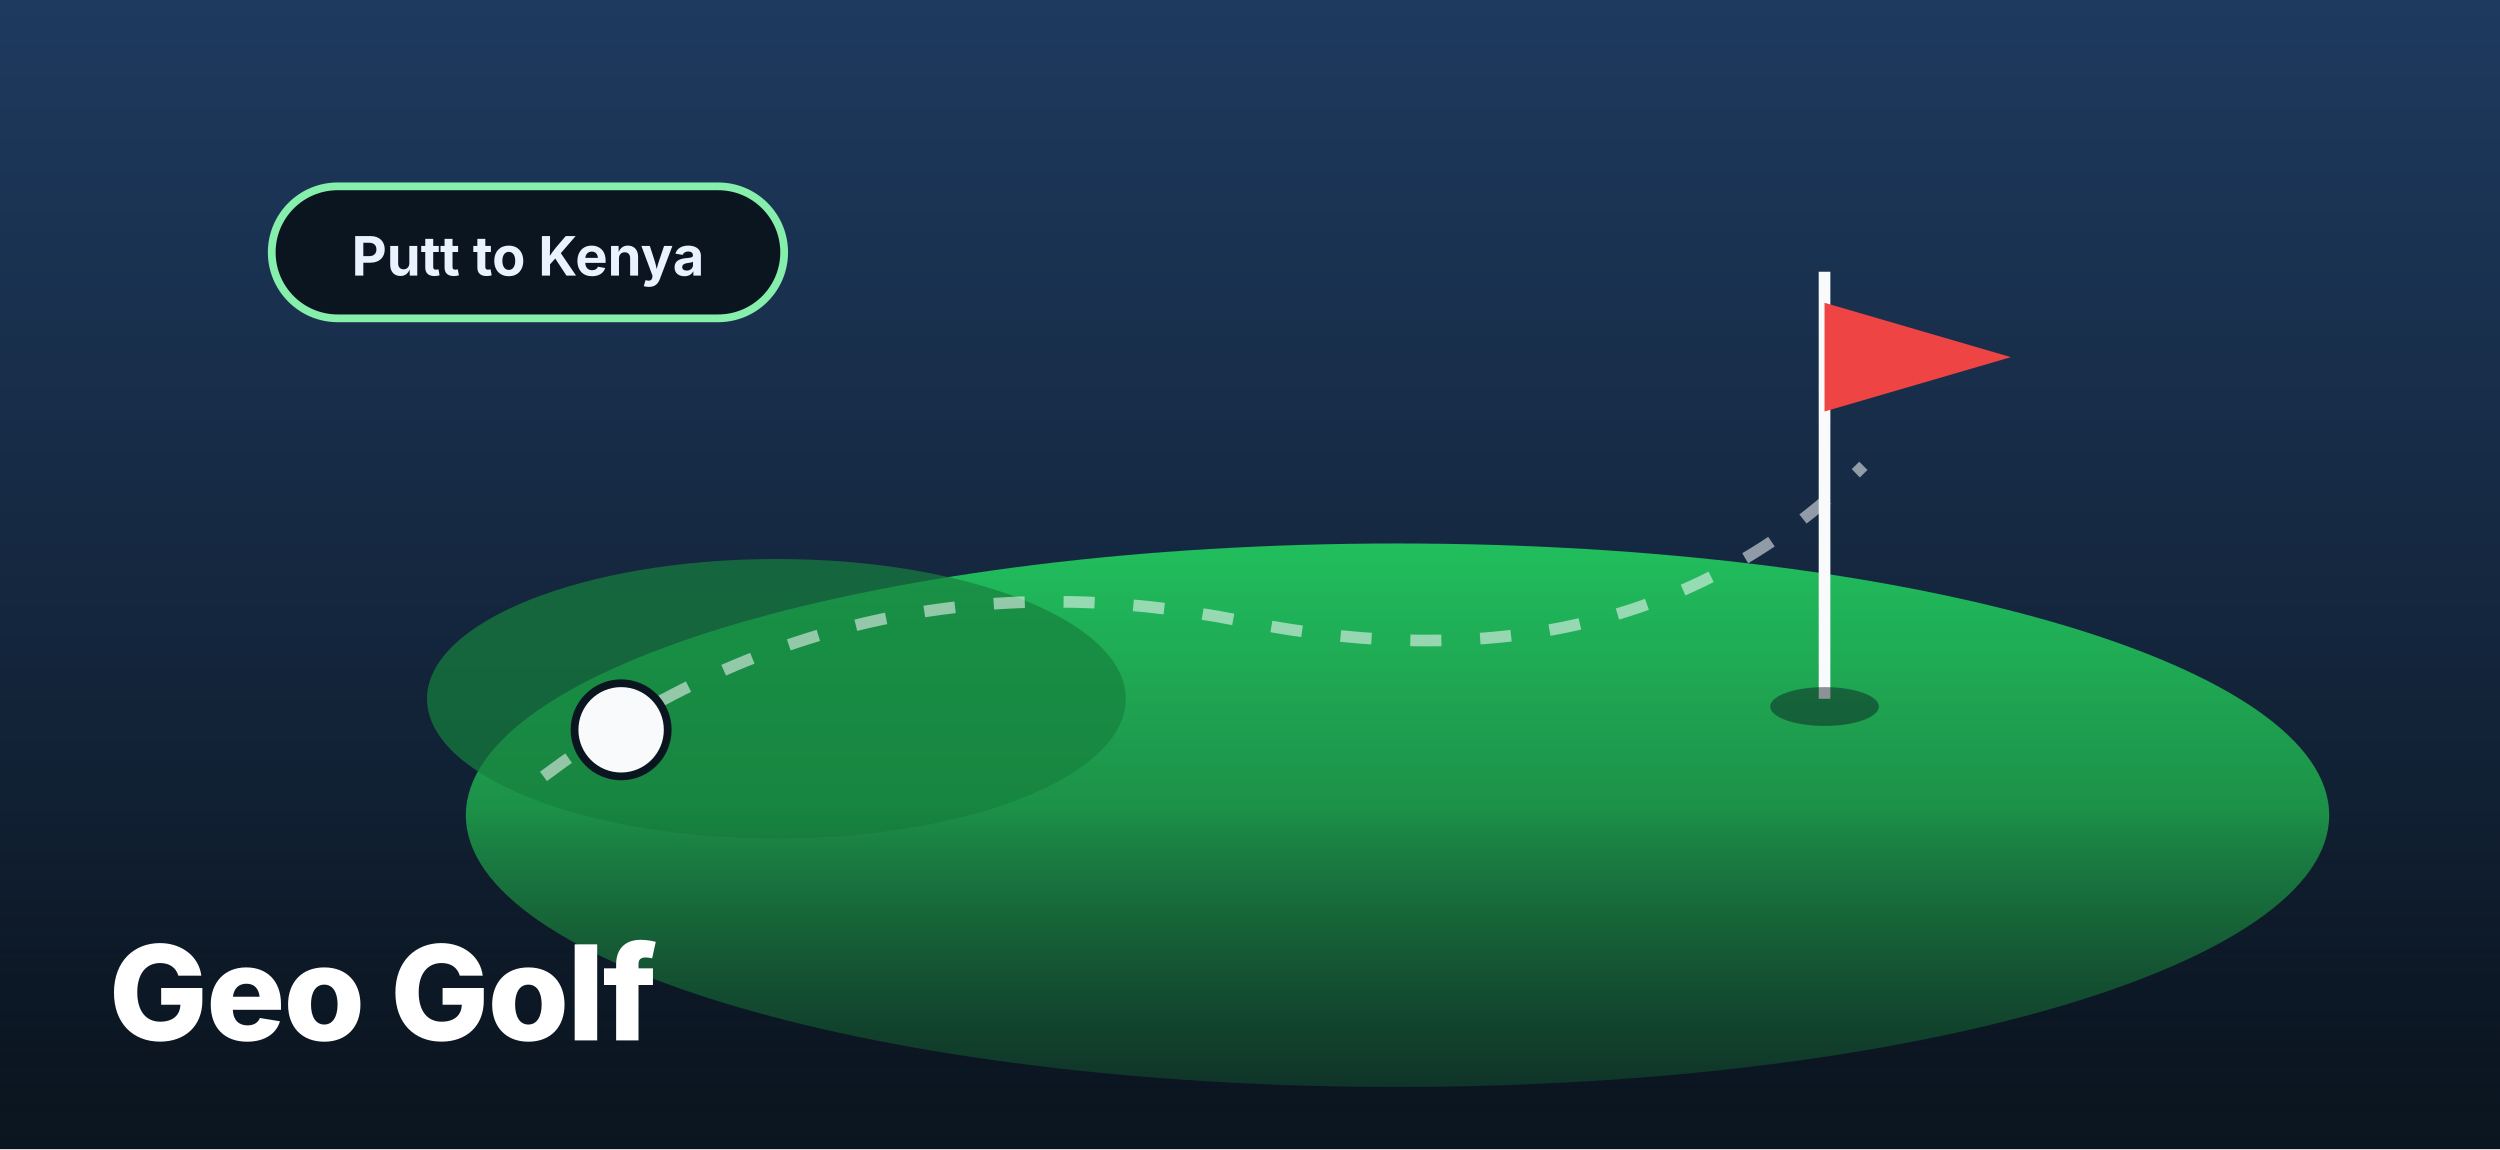
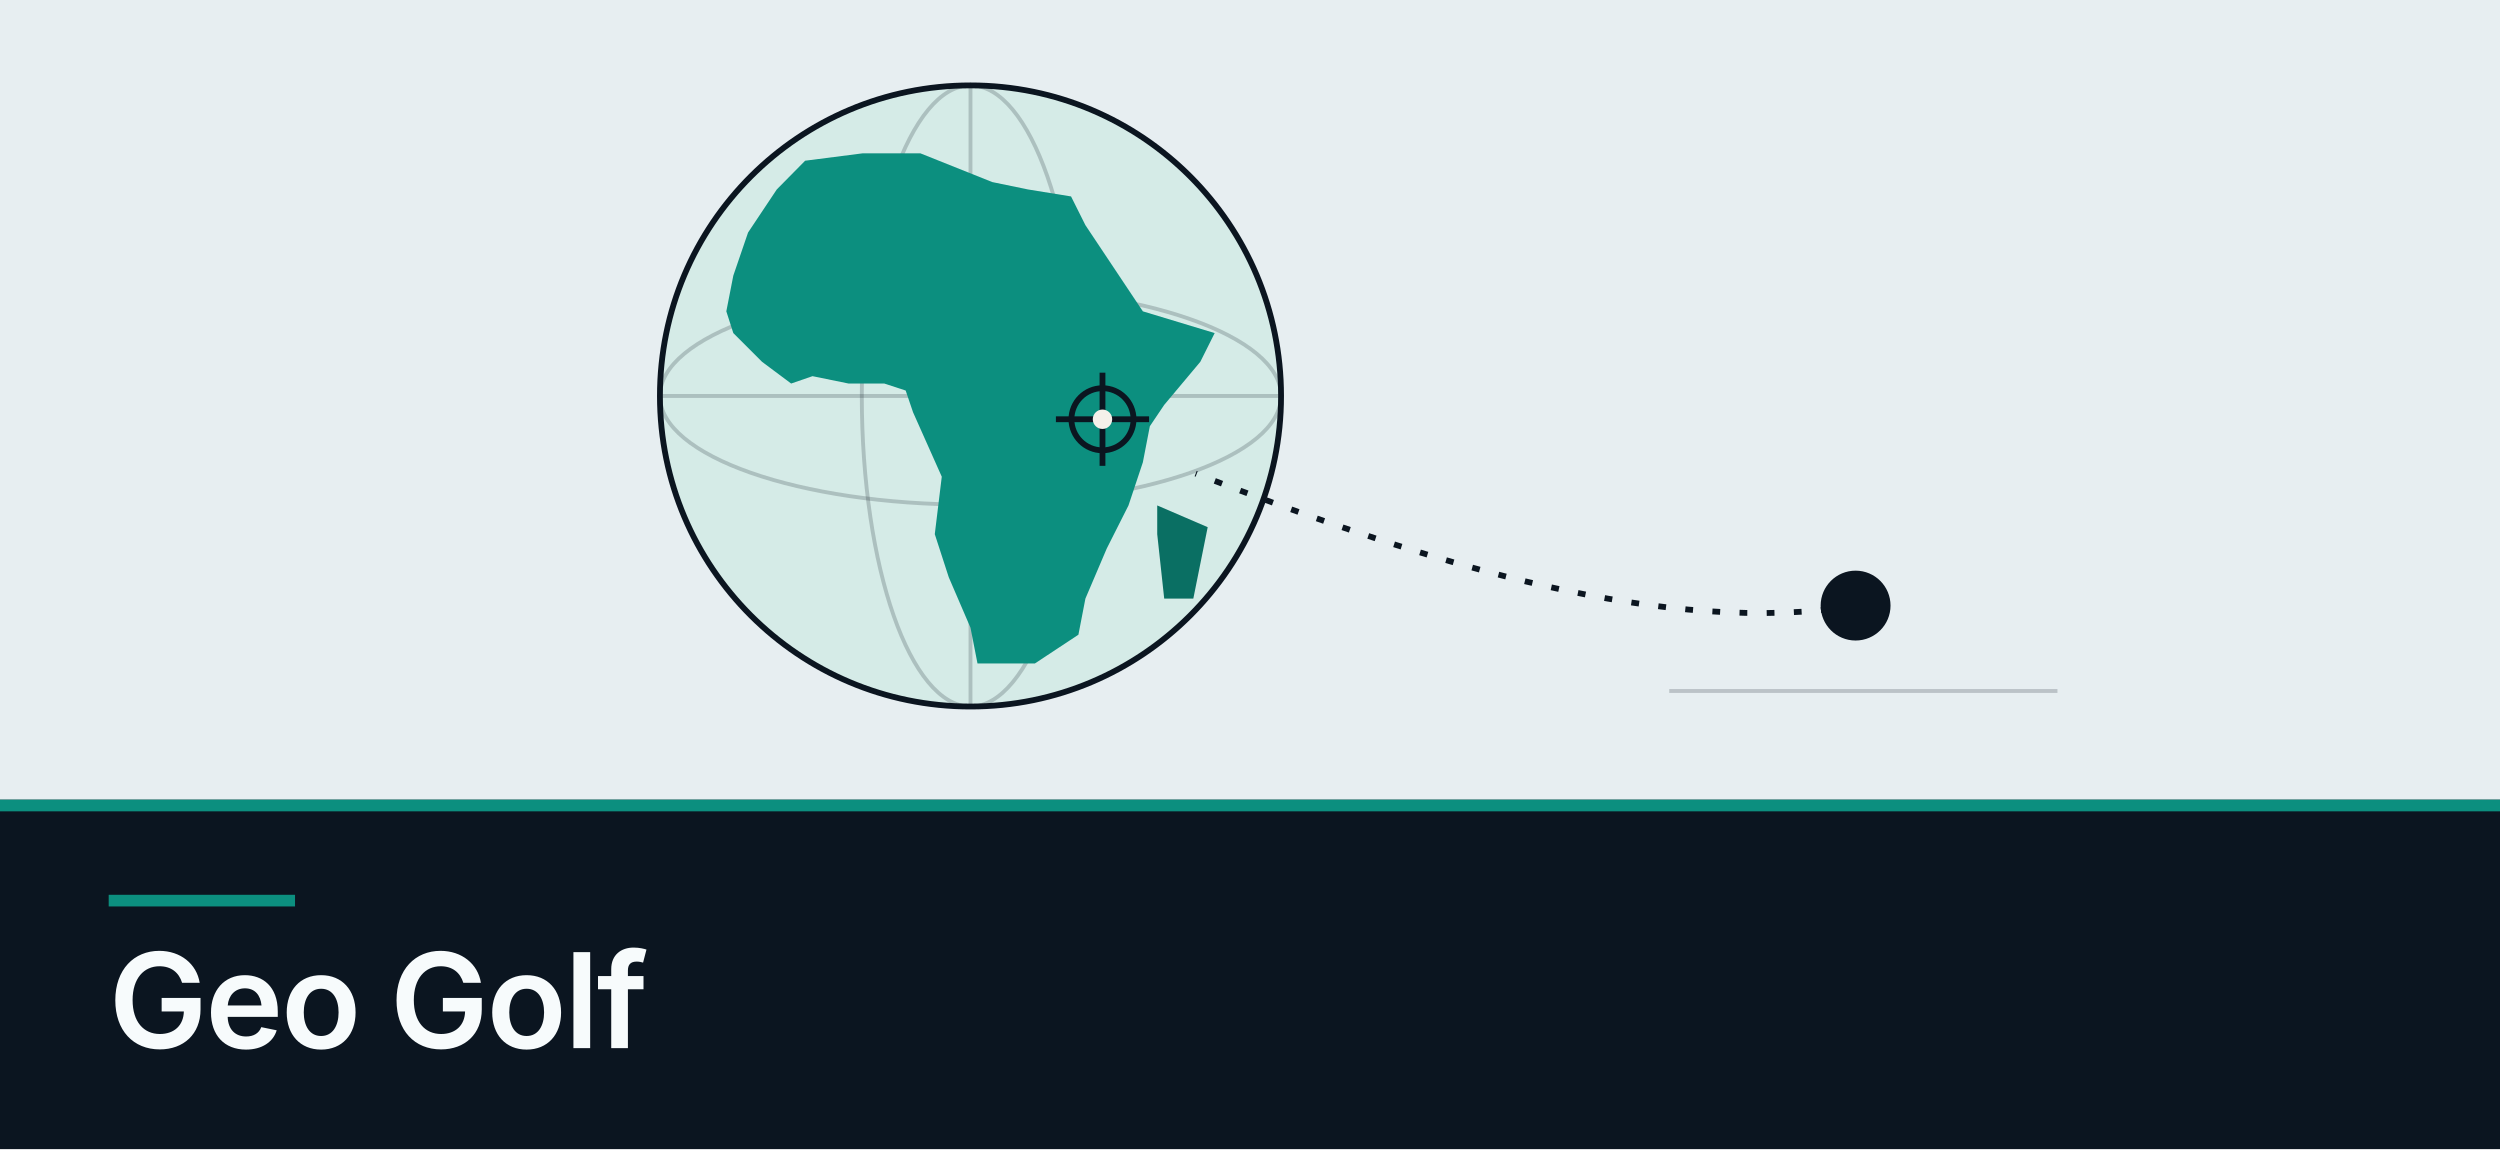
<svg xmlns="http://www.w3.org/2000/svg" viewBox="0 0 644 296" width="644" height="296" role="img" aria-label="Geo Golf">
  <defs>
-     <linearGradient id="bg" x1="0" y1="0" x2="0" y2="1">
-       <stop offset="0%" stop-color="#1E3A5F" />
-       <stop offset="100%" stop-color="#0B1520" />
-     </linearGradient>
-     <linearGradient id="fairway" x1="0" y1="0" x2="0" y2="1">
-       <stop offset="0%" stop-color="#22C55E" />
-       <stop offset="100%" stop-color="#166534" />
-     </linearGradient>
+     <clipPath id="medallion">
+       <circle cx="250" cy="102" r="80" />
+     </clipPath>
  </defs>
-   <rect width="644" height="296" fill="url(#bg)" />
-   <ellipse cx="360" cy="210" rx="240" ry="70" fill="url(#fairway)" opacity=".95" />
-   <ellipse cx="200" cy="180" rx="90" ry="36" fill="#15803D" opacity=".7" />
-   <path d="M140 200 Q220 140 320 160 T480 120" fill="none" stroke="#F8FAFC" stroke-width="3" stroke-dasharray="8 10" opacity=".55" />
-   <circle cx="160" cy="188" r="12" fill="#F8FAFC" stroke="#0B1520" stroke-width="2" />
-   <g transform="translate(470,70)">
-     <line x1="0" y1="0" x2="0" y2="110" stroke="#F8FAFC" stroke-width="3" />
-     <path d="M0 8 L48 22 L0 36 Z" fill="#EF4444" />
-     <ellipse cx="0" cy="112" rx="14" ry="5" fill="#0B1520" opacity=".45" />
+   <rect width="644" height="296" fill="#E7EEF1" />
+   <rect x="0" y="206" width="644" height="90" fill="#0B1520" />
+   <rect x="0" y="206" width="644" height="3" fill="#0C8F7F" />
+   <g clip-path="url(#medallion)">
+     <circle cx="250" cy="102" r="80" fill="#D5EBE7" />
+     <g fill="none" stroke="#0B1520" stroke-opacity="0.2" stroke-width="1">
+       <line x1="170" y1="102" x2="330" y2="102" />
+       <line x1="250" y1="22" x2="250" y2="182" />
+       <ellipse cx="250" cy="102" rx="80" ry="28" />
+       <ellipse cx="250" cy="102" rx="28" ry="80" />
+     </g>
+     <path fill="#0C8F7F" d="M207.4 41.4 L222.2 39.5 L237.1 39.5 L255.6 46.9 L264.8 48.8 L275.9 50.6 L279.6 58 L294.4 80.2 L312.9 85.8 L309.2 93.2 L299.9 104.3 L296.2 109.8 L294.4 119.1 L290.7 130.2 L285.1 141.3 L279.6 154.2 L277.8 163.5 L266.6 170.9 L251.8 170.9 L250 161.7 L244.4 148.7 L240.8 137.6 L242.6 122.8 L235.2 106.2 L233.3 100.6 L227.8 98.8 L218.6 98.8 L209.3 96.9 L203.8 98.8 L196.3 93.2 L188.9 85.8 L187.1 80.2 L188.9 71 L192.7 59.9 L200.1 48.8 L207.4 41.4 Z" />
+     <path fill="#0A6F63" d="M298.1 130.2 L311.1 135.8 L307.4 154.2 L299.9 154.2 L298.1 137.6 Z" />
  </g>
-   <g transform="translate(70,48)">
-     <rect width="132" height="34" rx="17" fill="#0B1520" stroke="#86EFAC" stroke-width="2" />
-     <text x="66" y="23" text-anchor="middle" font-family="system-ui,-apple-system,Segoe UI,sans-serif" font-size="14" font-weight="700" fill="#EAF2FF">Putt to Kenya</text>
+   <circle cx="250" cy="102" r="80" fill="none" stroke="#0B1520" stroke-width="1.5" />
+   <g stroke="#0B1520" stroke-width="1.5" fill="none">
+     <circle cx="284" cy="108" r="8" />
+     <line x1="284" y1="96" x2="284" y2="120" />
+     <line x1="272" y1="108" x2="296" y2="108" />
  </g>
-   <defs>
-     <linearGradient id="titleFade" x1="0" y1="0" x2="0" y2="1">
-       <stop offset="0%" stop-color="#0B1520" stop-opacity="0" />
-       <stop offset="100%" stop-color="#0B1520" stop-opacity="0.72" />
-     </linearGradient>
-   </defs>
-   <rect x="0" y="208" width="644" height="88" fill="url(#titleFade)" />
-   <text x="28" y="268" font-family="system-ui,-apple-system,BlinkMacSystemFont,Segoe UI,sans-serif" font-size="34" font-weight="800" fill="#FFFFFF" letter-spacing="-0.5">Geo Golf</text>
+   <circle cx="284" cy="108" r="2.5" fill="#F4F1EA" />
+   <path d="M478 156 C430 164 370 146 308 122" fill="none" stroke="#0B1520" stroke-width="1.5" stroke-dasharray="2 5" />
+   <circle cx="478" cy="156" r="9" fill="#0B1520" />
+   <line x1="430" y1="178" x2="530" y2="178" stroke="#0B1520" stroke-opacity="0.2" stroke-width="1" />
+   <line x1="28" y1="232" x2="76" y2="232" stroke="#0C8F7F" stroke-width="3" />
+   <text x="28" y="270" font-family="Inter, 'Noto Sans', 'Segoe UI', Helvetica, Arial, sans-serif" font-size="34" font-weight="600" fill="#F7FBFC" letter-spacing="-0.6">Geo Golf</text>
</svg>
